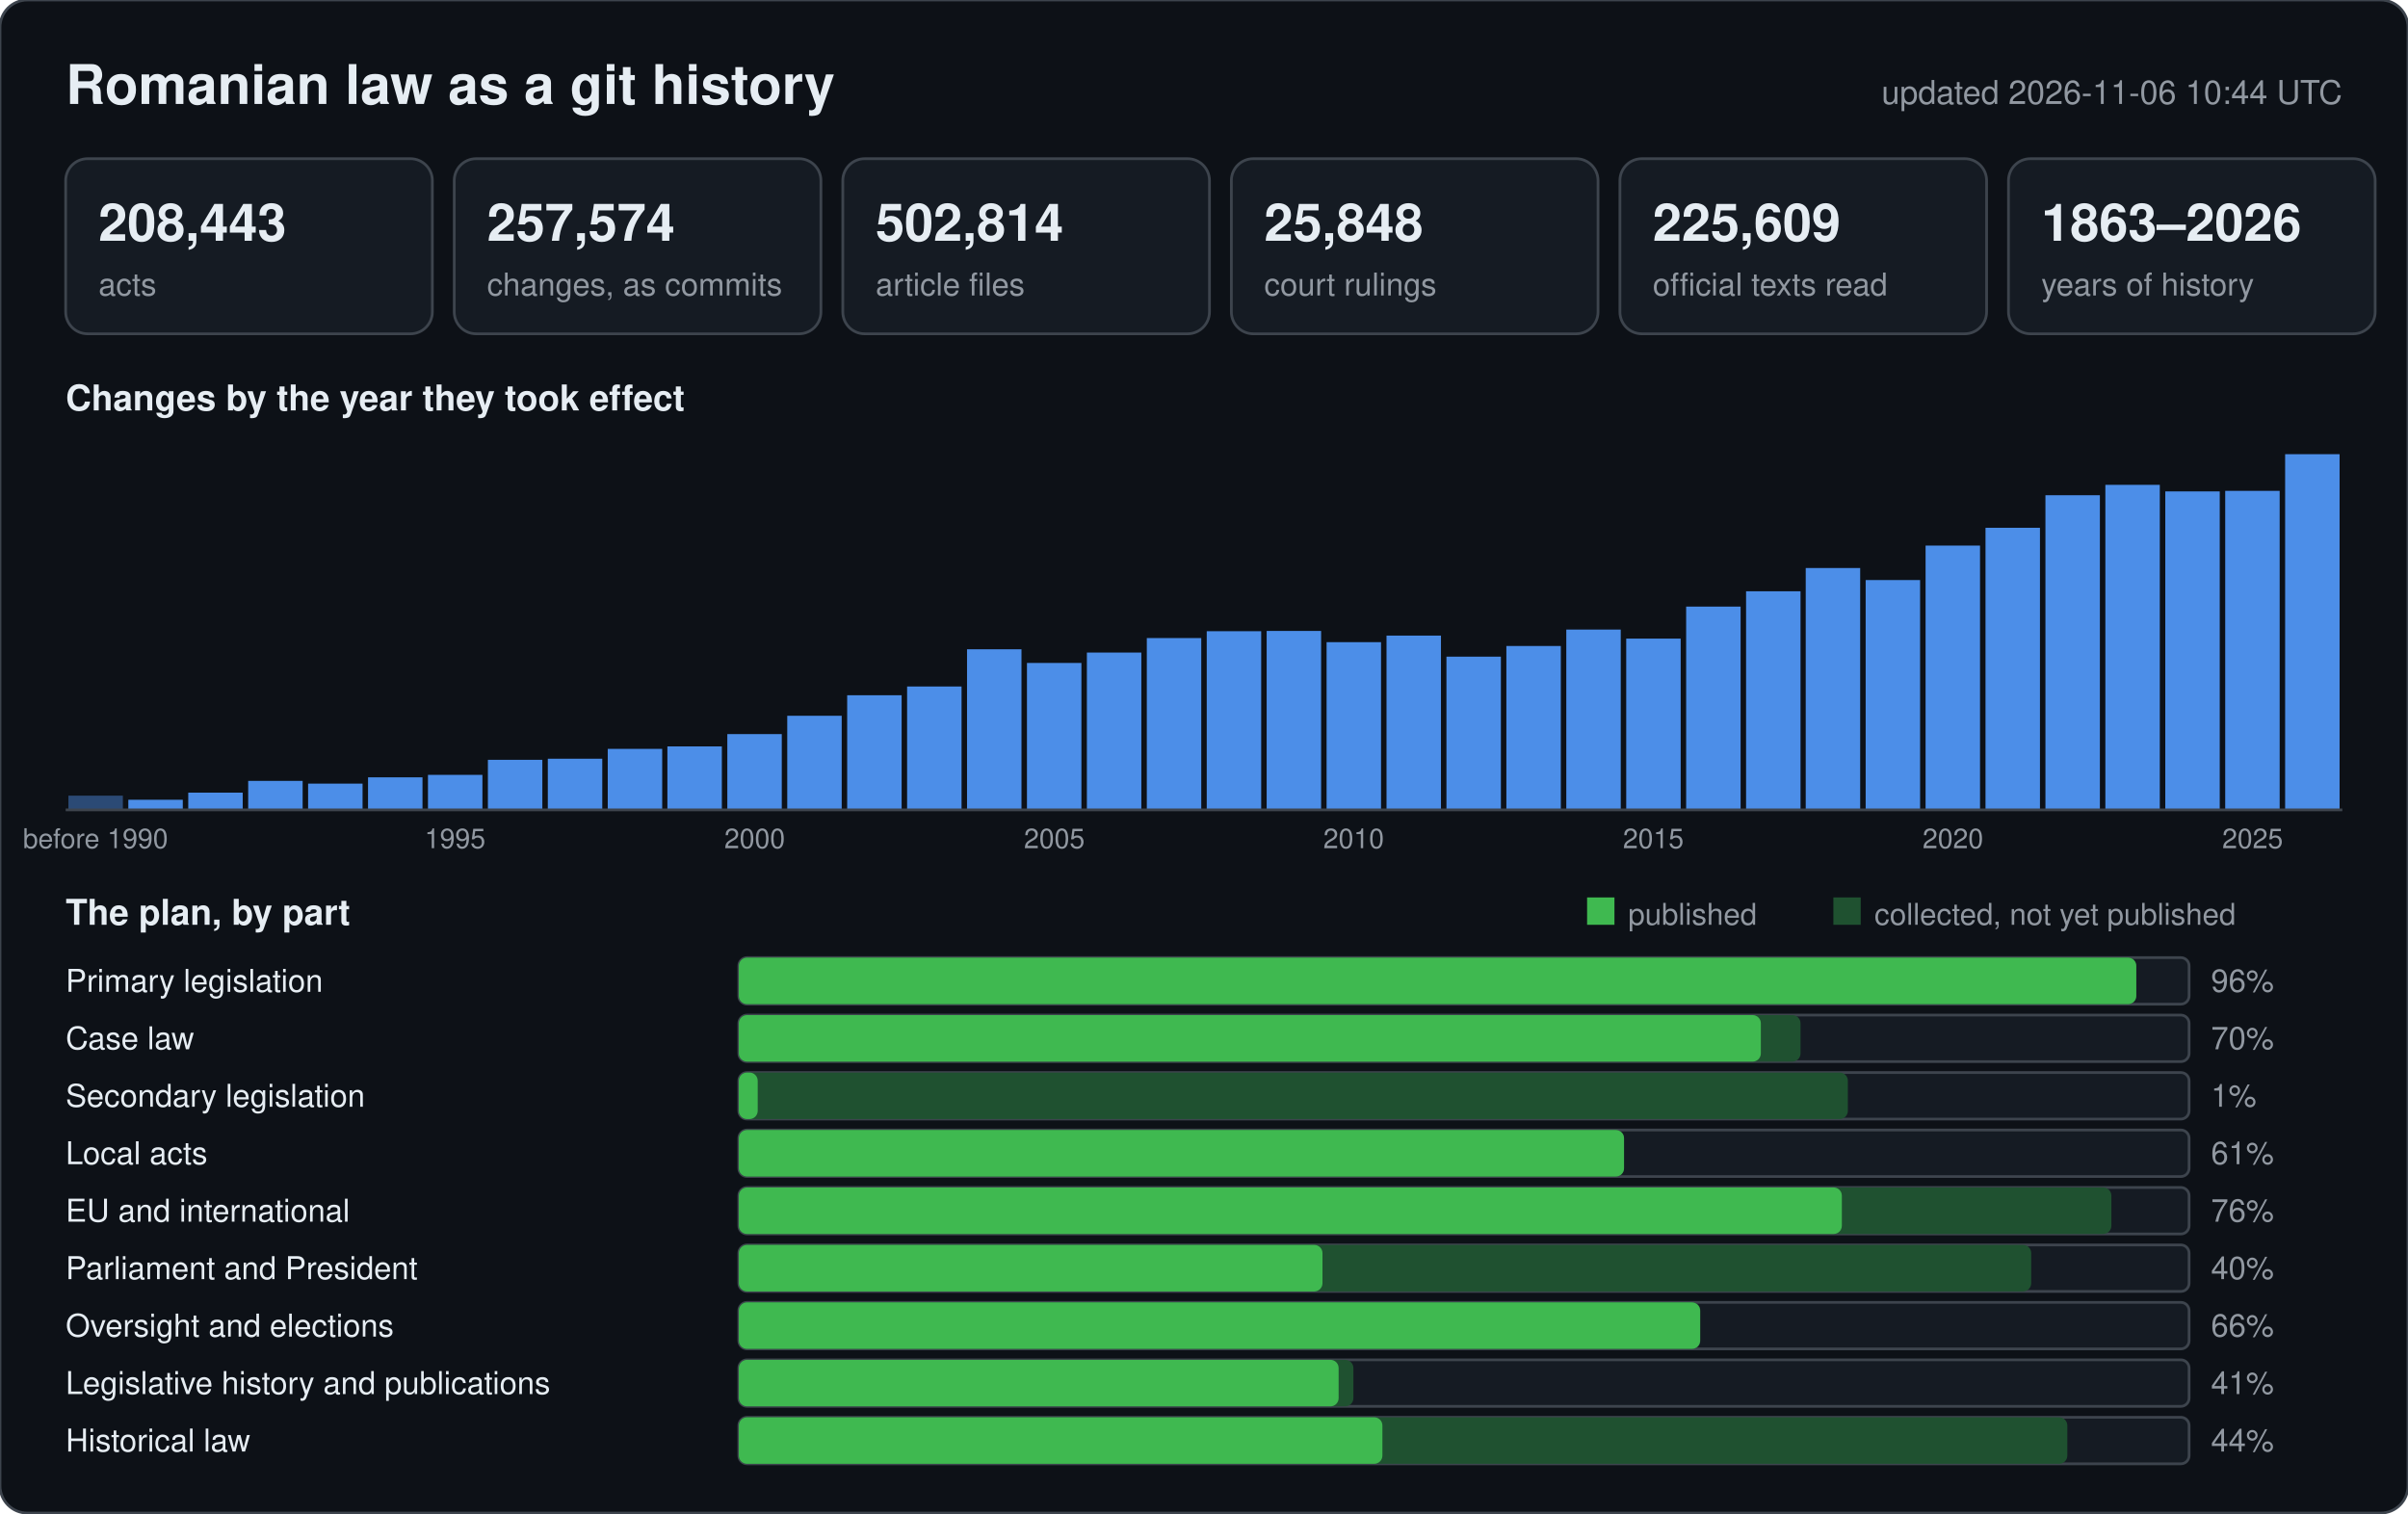
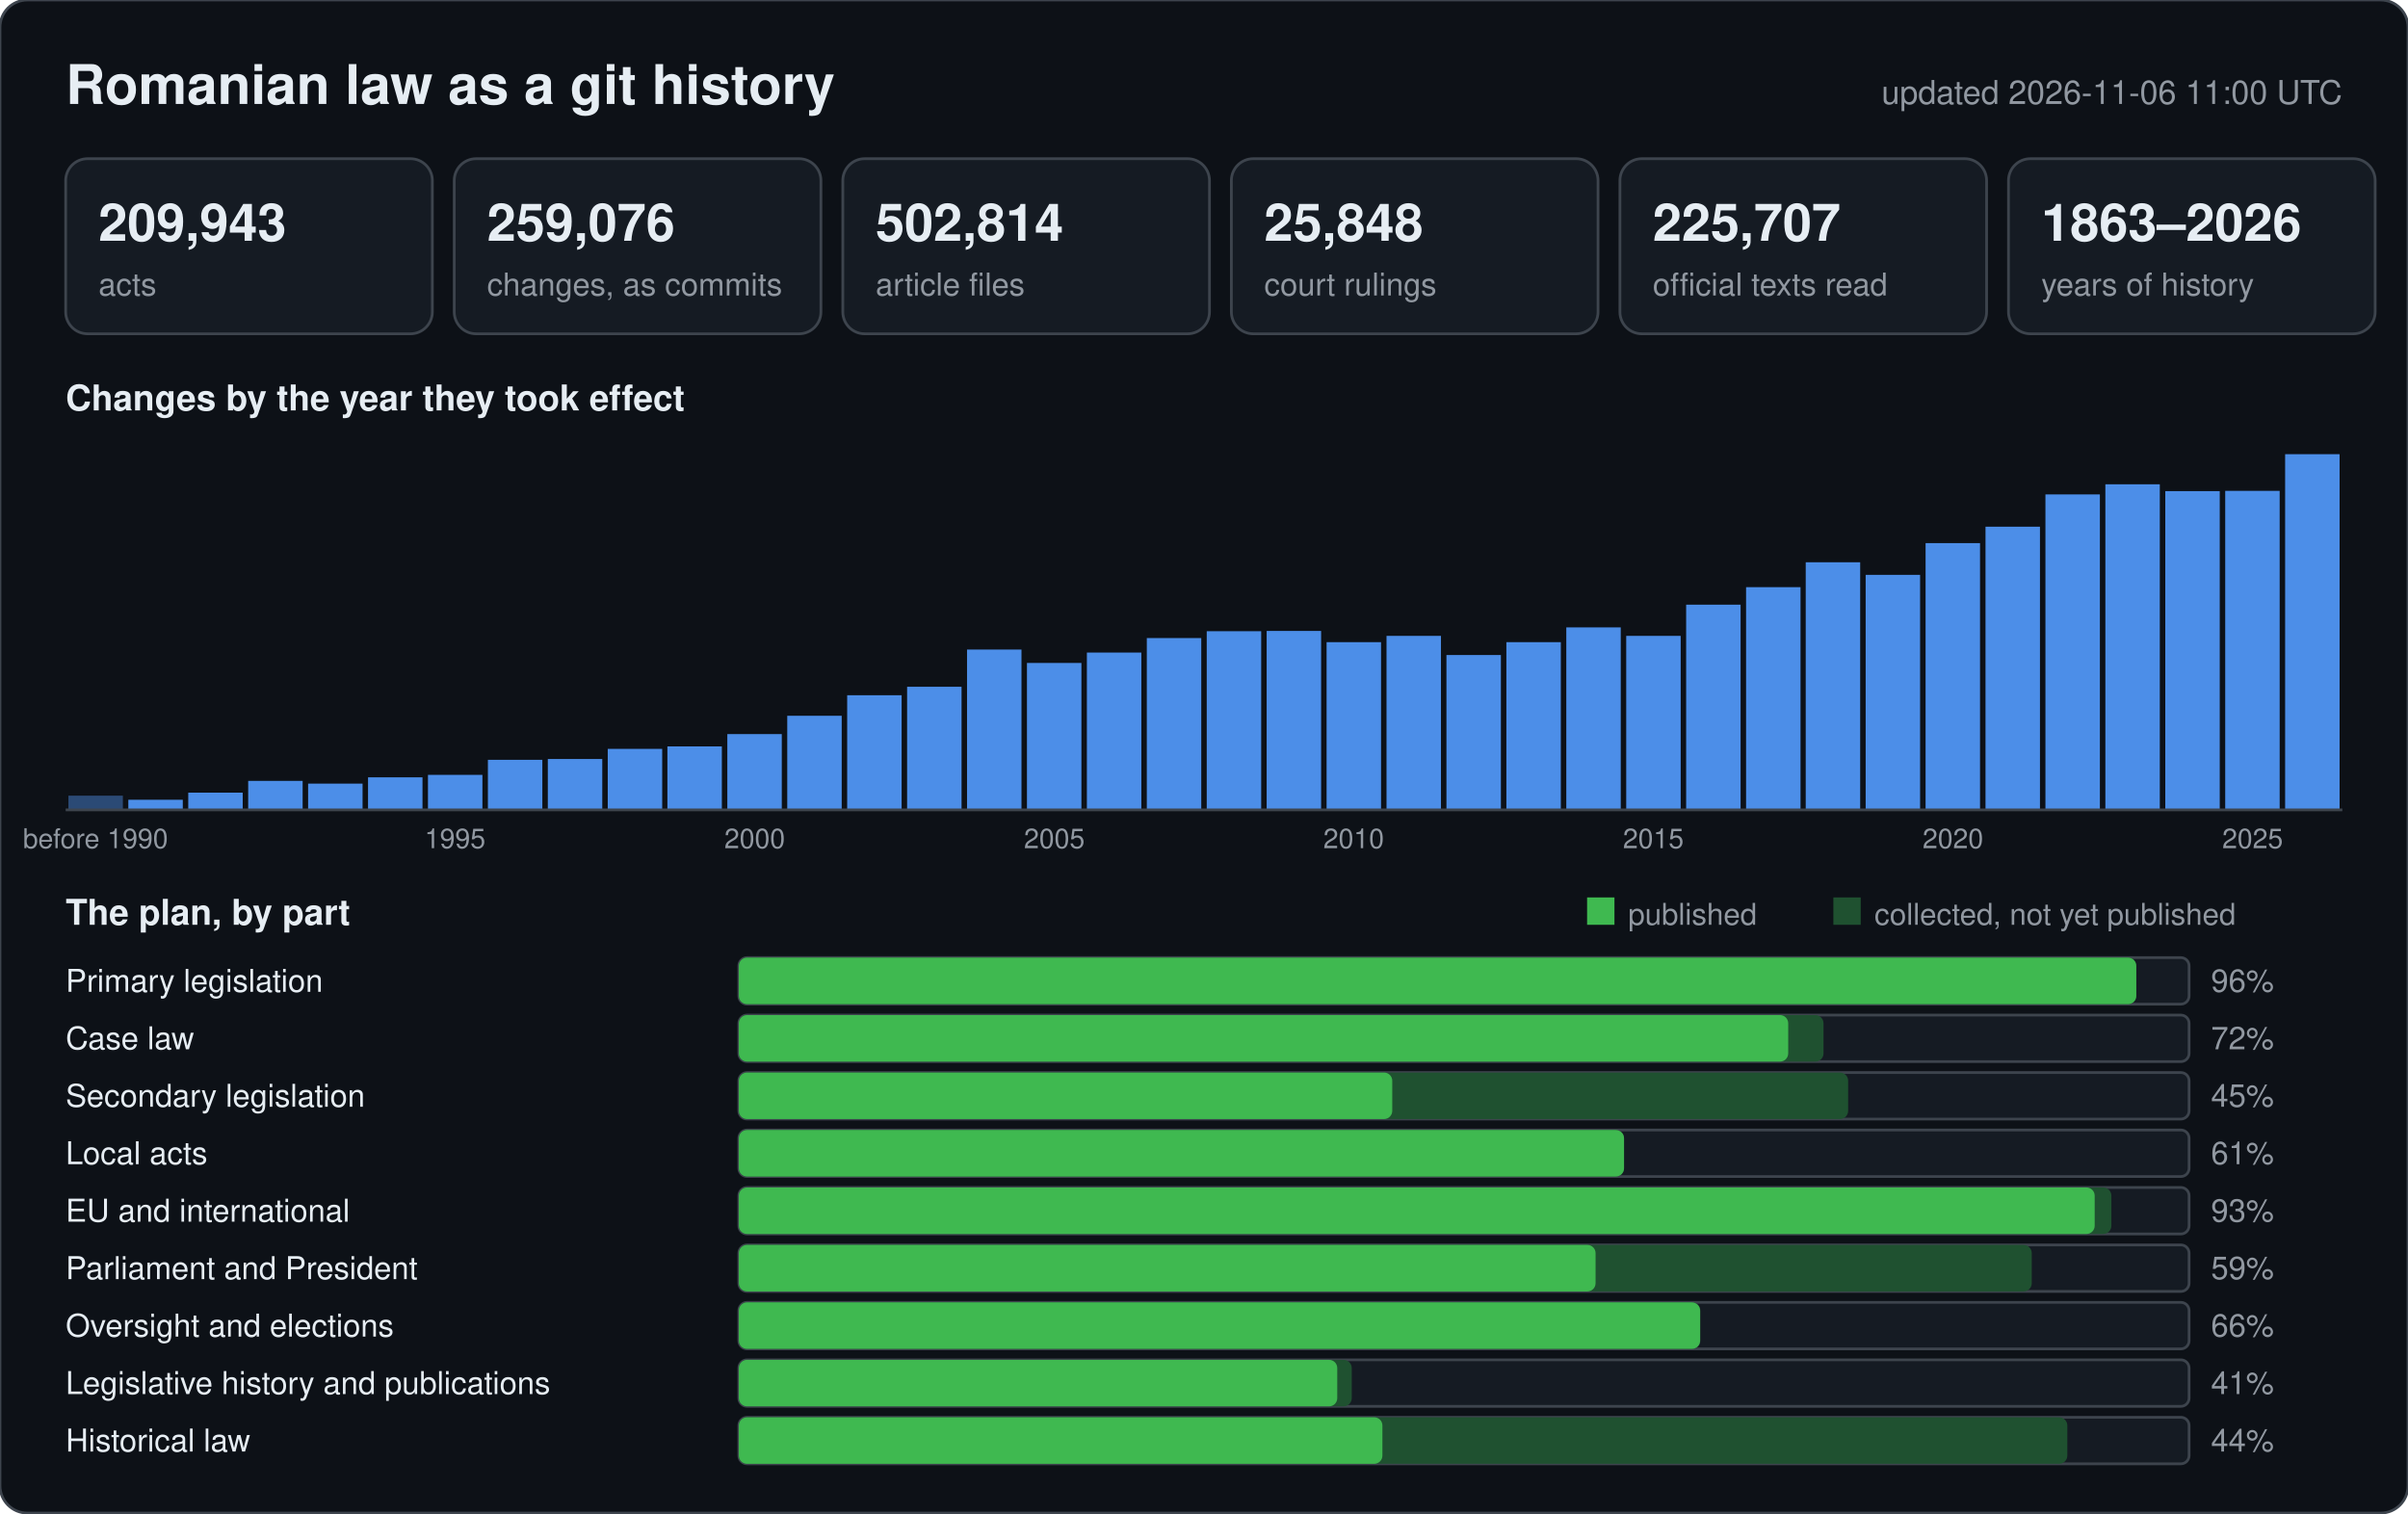
<svg xmlns="http://www.w3.org/2000/svg" width="880" height="553" viewBox="0 0 880 553" font-family="-apple-system,BlinkMacSystemFont,Segoe UI,Helvetica,Arial,sans-serif">
  <rect width="880" height="553" rx="10" fill="#0d1117" stroke="#3d444d" />
  <text x="24" y="38" font-size="20" font-weight="600" fill="#e6edf3">Romanian law as a git history</text>
-   <text x="856" y="38" font-size="12" text-anchor="end" fill="#9198a1">updated 2026-11-06 10:44 UTC</text>
+   <text x="856" y="38" font-size="12" text-anchor="end" fill="#9198a1">updated 2026-11-06 11:00 UTC</text>
  <rect x="24" y="58" width="134" height="64" rx="8" fill="#151b23" stroke="#3d444d" />
-   <text x="36" y="88" font-size="19" font-weight="600" fill="#e6edf3">208,443</text>
+   <text x="36" y="88" font-size="19" font-weight="600" fill="#e6edf3">209,943</text>
  <text x="36" y="108" font-size="11.5" fill="#9198a1">acts</text>
  <rect x="166" y="58" width="134" height="64" rx="8" fill="#151b23" stroke="#3d444d" />
-   <text x="178" y="88" font-size="19" font-weight="600" fill="#e6edf3">257,574</text>
+   <text x="178" y="88" font-size="19" font-weight="600" fill="#e6edf3">259,076</text>
  <text x="178" y="108" font-size="11.5" fill="#9198a1">changes, as commits</text>
  <rect x="308" y="58" width="134" height="64" rx="8" fill="#151b23" stroke="#3d444d" />
  <text x="320" y="88" font-size="19" font-weight="600" fill="#e6edf3">502,814</text>
  <text x="320" y="108" font-size="11.5" fill="#9198a1">article files</text>
  <rect x="450" y="58" width="134" height="64" rx="8" fill="#151b23" stroke="#3d444d" />
  <text x="462" y="88" font-size="19" font-weight="600" fill="#e6edf3">25,848</text>
  <text x="462" y="108" font-size="11.5" fill="#9198a1">court rulings</text>
  <rect x="592" y="58" width="134" height="64" rx="8" fill="#151b23" stroke="#3d444d" />
-   <text x="604" y="88" font-size="19" font-weight="600" fill="#e6edf3">225,609</text>
+   <text x="604" y="88" font-size="19" font-weight="600" fill="#e6edf3">225,707</text>
  <text x="604" y="108" font-size="11.5" fill="#9198a1">official texts read</text>
  <rect x="734" y="58" width="134" height="64" rx="8" fill="#151b23" stroke="#3d444d" />
  <text x="746" y="88" font-size="19" font-weight="600" fill="#e6edf3">1863–2026</text>
  <text x="746" y="108" font-size="11.5" fill="#9198a1">years of history</text>
  <text x="24" y="150" font-size="13" font-weight="600" fill="#e6edf3">Changes by the year they took effect</text>
  <rect x="25.0" y="290.8" width="19.9" height="5.2" fill="#2b4a75" />
  <text x="34.9" y="310" font-size="10" text-anchor="middle" fill="#9198a1">before 1990</text>
  <rect x="46.9" y="292.3" width="19.9" height="3.7" fill="#4c8ee8" />
  <rect x="68.8" y="289.7" width="19.9" height="6.3" fill="#4c8ee8" />
  <rect x="90.7" y="285.4" width="19.9" height="10.6" fill="#4c8ee8" />
  <rect x="112.6" y="286.4" width="19.9" height="9.6" fill="#4c8ee8" />
  <rect x="134.5" y="284.1" width="19.9" height="11.9" fill="#4c8ee8" />
  <rect x="156.4" y="283.2" width="19.9" height="12.8" fill="#4c8ee8" />
  <text x="166.3" y="310" font-size="10" text-anchor="middle" fill="#9198a1">1995</text>
  <rect x="178.3" y="277.7" width="19.9" height="18.3" fill="#4c8ee8" />
-   <rect x="200.2" y="277.3" width="19.9" height="18.7" fill="#4c8ee8" />
+   <rect x="200.2" y="277.4" width="19.9" height="18.6" fill="#4c8ee8" />
  <rect x="222.1" y="273.7" width="19.9" height="22.3" fill="#4c8ee8" />
  <rect x="243.9" y="272.8" width="19.9" height="23.2" fill="#4c8ee8" />
  <rect x="265.8" y="268.3" width="19.9" height="27.7" fill="#4c8ee8" />
  <text x="275.8" y="310" font-size="10" text-anchor="middle" fill="#9198a1">2000</text>
  <rect x="287.7" y="261.6" width="19.9" height="34.4" fill="#4c8ee8" />
  <rect x="309.6" y="254.1" width="19.9" height="41.9" fill="#4c8ee8" />
-   <rect x="331.5" y="250.9" width="19.9" height="45.1" fill="#4c8ee8" />
-   <rect x="353.4" y="237.3" width="19.9" height="58.7" fill="#4c8ee8" />
+   <rect x="331.5" y="251.0" width="19.9" height="45.0" fill="#4c8ee8" />
+   <rect x="353.4" y="237.4" width="19.9" height="58.6" fill="#4c8ee8" />
  <rect x="375.3" y="242.3" width="19.9" height="53.7" fill="#4c8ee8" />
  <text x="385.3" y="310" font-size="10" text-anchor="middle" fill="#9198a1">2005</text>
  <rect x="397.2" y="238.5" width="19.9" height="57.5" fill="#4c8ee8" />
  <rect x="419.1" y="233.2" width="19.9" height="62.8" fill="#4c8ee8" />
  <rect x="441.0" y="230.7" width="19.9" height="65.3" fill="#4c8ee8" />
  <rect x="462.9" y="230.6" width="19.9" height="65.4" fill="#4c8ee8" />
  <rect x="484.8" y="234.7" width="19.9" height="61.3" fill="#4c8ee8" />
  <text x="494.7" y="310" font-size="10" text-anchor="middle" fill="#9198a1">2010</text>
-   <rect x="506.7" y="232.3" width="19.9" height="63.7" fill="#4c8ee8" />
-   <rect x="528.6" y="240.0" width="19.9" height="56.0" fill="#4c8ee8" />
-   <rect x="550.5" y="236.1" width="19.9" height="59.9" fill="#4c8ee8" />
-   <rect x="572.4" y="230.1" width="19.9" height="65.9" fill="#4c8ee8" />
-   <rect x="594.3" y="233.4" width="19.9" height="62.6" fill="#4c8ee8" />
+   <rect x="506.7" y="232.4" width="19.9" height="63.6" fill="#4c8ee8" />
+   <rect x="528.6" y="239.4" width="19.9" height="56.6" fill="#4c8ee8" />
+   <rect x="550.5" y="234.7" width="19.9" height="61.3" fill="#4c8ee8" />
+   <rect x="572.4" y="229.3" width="19.9" height="66.7" fill="#4c8ee8" />
+   <rect x="594.3" y="232.4" width="19.9" height="63.6" fill="#4c8ee8" />
  <text x="604.2" y="310" font-size="10" text-anchor="middle" fill="#9198a1">2015</text>
-   <rect x="616.2" y="221.7" width="19.9" height="74.3" fill="#4c8ee8" />
-   <rect x="638.1" y="216.1" width="19.9" height="79.9" fill="#4c8ee8" />
-   <rect x="659.9" y="207.6" width="19.9" height="88.4" fill="#4c8ee8" />
-   <rect x="681.8" y="212.0" width="19.9" height="84.0" fill="#4c8ee8" />
-   <rect x="703.7" y="199.4" width="19.9" height="96.6" fill="#4c8ee8" />
+   <rect x="616.2" y="221.0" width="19.9" height="75.0" fill="#4c8ee8" />
+   <rect x="638.1" y="214.6" width="19.9" height="81.4" fill="#4c8ee8" />
+   <rect x="659.9" y="205.5" width="19.9" height="90.5" fill="#4c8ee8" />
+   <rect x="681.8" y="210.1" width="19.9" height="85.9" fill="#4c8ee8" />
+   <rect x="703.7" y="198.5" width="19.9" height="97.5" fill="#4c8ee8" />
  <text x="713.7" y="310" font-size="10" text-anchor="middle" fill="#9198a1">2020</text>
-   <rect x="725.6" y="192.9" width="19.9" height="103.1" fill="#4c8ee8" />
-   <rect x="747.5" y="181.0" width="19.9" height="115.0" fill="#4c8ee8" />
-   <rect x="769.4" y="177.2" width="19.9" height="118.8" fill="#4c8ee8" />
-   <rect x="791.3" y="179.6" width="19.9" height="116.4" fill="#4c8ee8" />
+   <rect x="725.6" y="192.5" width="19.9" height="103.5" fill="#4c8ee8" />
+   <rect x="747.5" y="180.7" width="19.9" height="115.3" fill="#4c8ee8" />
+   <rect x="769.4" y="177.0" width="19.9" height="119.0" fill="#4c8ee8" />
+   <rect x="791.3" y="179.5" width="19.9" height="116.5" fill="#4c8ee8" />
  <rect x="813.2" y="179.4" width="19.9" height="116.6" fill="#4c8ee8" />
  <text x="823.2" y="310" font-size="10" text-anchor="middle" fill="#9198a1">2025</text>
  <rect x="835.1" y="166.0" width="19.9" height="130.0" fill="#4c8ee8" />
  <line x1="24" y1="296" x2="856" y2="296" stroke="#3d444d" />
  <text x="24" y="338" font-size="13" font-weight="600" fill="#e6edf3">The plan, by part</text>
  <rect x="580" y="328" width="10" height="10" fill="#3fb950" />
  <text x="595" y="338" font-size="11" fill="#9198a1">published</text>
  <rect x="670" y="328" width="10" height="10" fill="#1f5130" />
  <text x="685" y="338" font-size="11" fill="#9198a1">collected, not yet published</text>
  <text x="24" y="362.5" font-size="11.5" fill="#e6edf3">Primary legislation</text>
  <rect x="270" y="350" width="530" height="17" rx="3" fill="#151b23" stroke="#3d444d" />
  <rect x="270" y="350" width="510.7" height="17" rx="3" fill="#1f5130" />
  <rect x="270" y="350" width="510.7" height="17" rx="3" fill="#3fb950" />
  <text x="808" y="362.5" font-size="11.5" fill="#9198a1">96%</text>
  <text x="24" y="383.5" font-size="11.5" fill="#e6edf3">Case law</text>
  <rect x="270" y="371" width="530" height="17" rx="3" fill="#151b23" stroke="#3d444d" />
-   <rect x="270" y="371" width="388.0" height="17" rx="3" fill="#1f5130" />
-   <rect x="270" y="371" width="373.5" height="17" rx="3" fill="#3fb950" />
-   <text x="808" y="383.5" font-size="11.5" fill="#9198a1">70%</text>
+   <rect x="270" y="371" width="396.4" height="17" rx="3" fill="#1f5130" />
+   <rect x="270" y="371" width="383.5" height="17" rx="3" fill="#3fb950" />
+   <text x="808" y="383.5" font-size="11.5" fill="#9198a1">72%</text>
  <text x="24" y="404.5" font-size="11.5" fill="#e6edf3">Secondary legislation</text>
  <rect x="270" y="392" width="530" height="17" rx="3" fill="#151b23" stroke="#3d444d" />
-   <rect x="270" y="392" width="405.3" height="17" rx="3" fill="#1f5130" />
-   <rect x="270" y="392" width="6.9" height="17" rx="3" fill="#3fb950" />
-   <text x="808" y="404.5" font-size="11.5" fill="#9198a1">1%</text>
+   <rect x="270" y="392" width="405.4" height="17" rx="3" fill="#1f5130" />
+   <rect x="270" y="392" width="238.8" height="17" rx="3" fill="#3fb950" />
+   <text x="808" y="404.5" font-size="11.5" fill="#9198a1">45%</text>
  <text x="24" y="425.5" font-size="11.5" fill="#e6edf3">Local acts</text>
  <rect x="270" y="413" width="530" height="17" rx="3" fill="#151b23" stroke="#3d444d" />
  <rect x="270" y="413" width="323.5" height="17" rx="3" fill="#1f5130" />
  <rect x="270" y="413" width="323.5" height="17" rx="3" fill="#3fb950" />
  <text x="808" y="425.5" font-size="11.5" fill="#9198a1">61%</text>
  <text x="24" y="446.5" font-size="11.5" fill="#e6edf3">EU and international</text>
  <rect x="270" y="434" width="530" height="17" rx="3" fill="#151b23" stroke="#3d444d" />
  <rect x="270" y="434" width="501.6" height="17" rx="3" fill="#1f5130" />
-   <rect x="270" y="434" width="403.1" height="17" rx="3" fill="#3fb950" />
-   <text x="808" y="446.5" font-size="11.5" fill="#9198a1">76%</text>
+   <rect x="270" y="434" width="495.5" height="17" rx="3" fill="#3fb950" />
+   <text x="808" y="446.5" font-size="11.5" fill="#9198a1">93%</text>
  <text x="24" y="467.5" font-size="11.5" fill="#e6edf3">Parliament and President</text>
  <rect x="270" y="455" width="530" height="17" rx="3" fill="#151b23" stroke="#3d444d" />
-   <rect x="270" y="455" width="472.3" height="17" rx="3" fill="#1f5130" />
-   <rect x="270" y="455" width="213.3" height="17" rx="3" fill="#3fb950" />
-   <text x="808" y="467.5" font-size="11.5" fill="#9198a1">40%</text>
+   <rect x="270" y="455" width="472.5" height="17" rx="3" fill="#1f5130" />
+   <rect x="270" y="455" width="313.1" height="17" rx="3" fill="#3fb950" />
+   <text x="808" y="467.5" font-size="11.5" fill="#9198a1">59%</text>
  <text x="24" y="488.5" font-size="11.5" fill="#e6edf3">Oversight and elections</text>
  <rect x="270" y="476" width="530" height="17" rx="3" fill="#151b23" stroke="#3d444d" />
  <rect x="270" y="476" width="351.4" height="17" rx="3" fill="#1f5130" />
  <rect x="270" y="476" width="351.3" height="17" rx="3" fill="#3fb950" />
  <text x="808" y="488.5" font-size="11.5" fill="#9198a1">66%</text>
  <text x="24" y="509.5" font-size="11.5" fill="#e6edf3">Legislative history and publications</text>
  <rect x="270" y="497" width="530" height="17" rx="3" fill="#151b23" stroke="#3d444d" />
-   <rect x="270" y="497" width="224.6" height="17" rx="3" fill="#1f5130" />
-   <rect x="270" y="497" width="219.2" height="17" rx="3" fill="#3fb950" />
+   <rect x="270" y="497" width="224.0" height="17" rx="3" fill="#1f5130" />
+   <rect x="270" y="497" width="218.7" height="17" rx="3" fill="#3fb950" />
  <text x="808" y="509.5" font-size="11.5" fill="#9198a1">41%</text>
  <text x="24" y="530.5" font-size="11.5" fill="#e6edf3">Historical law</text>
  <rect x="270" y="518" width="530" height="17" rx="3" fill="#151b23" stroke="#3d444d" />
  <rect x="270" y="518" width="485.5" height="17" rx="3" fill="#1f5130" />
  <rect x="270" y="518" width="235.2" height="17" rx="3" fill="#3fb950" />
  <text x="808" y="530.5" font-size="11.5" fill="#9198a1">44%</text>
</svg>
